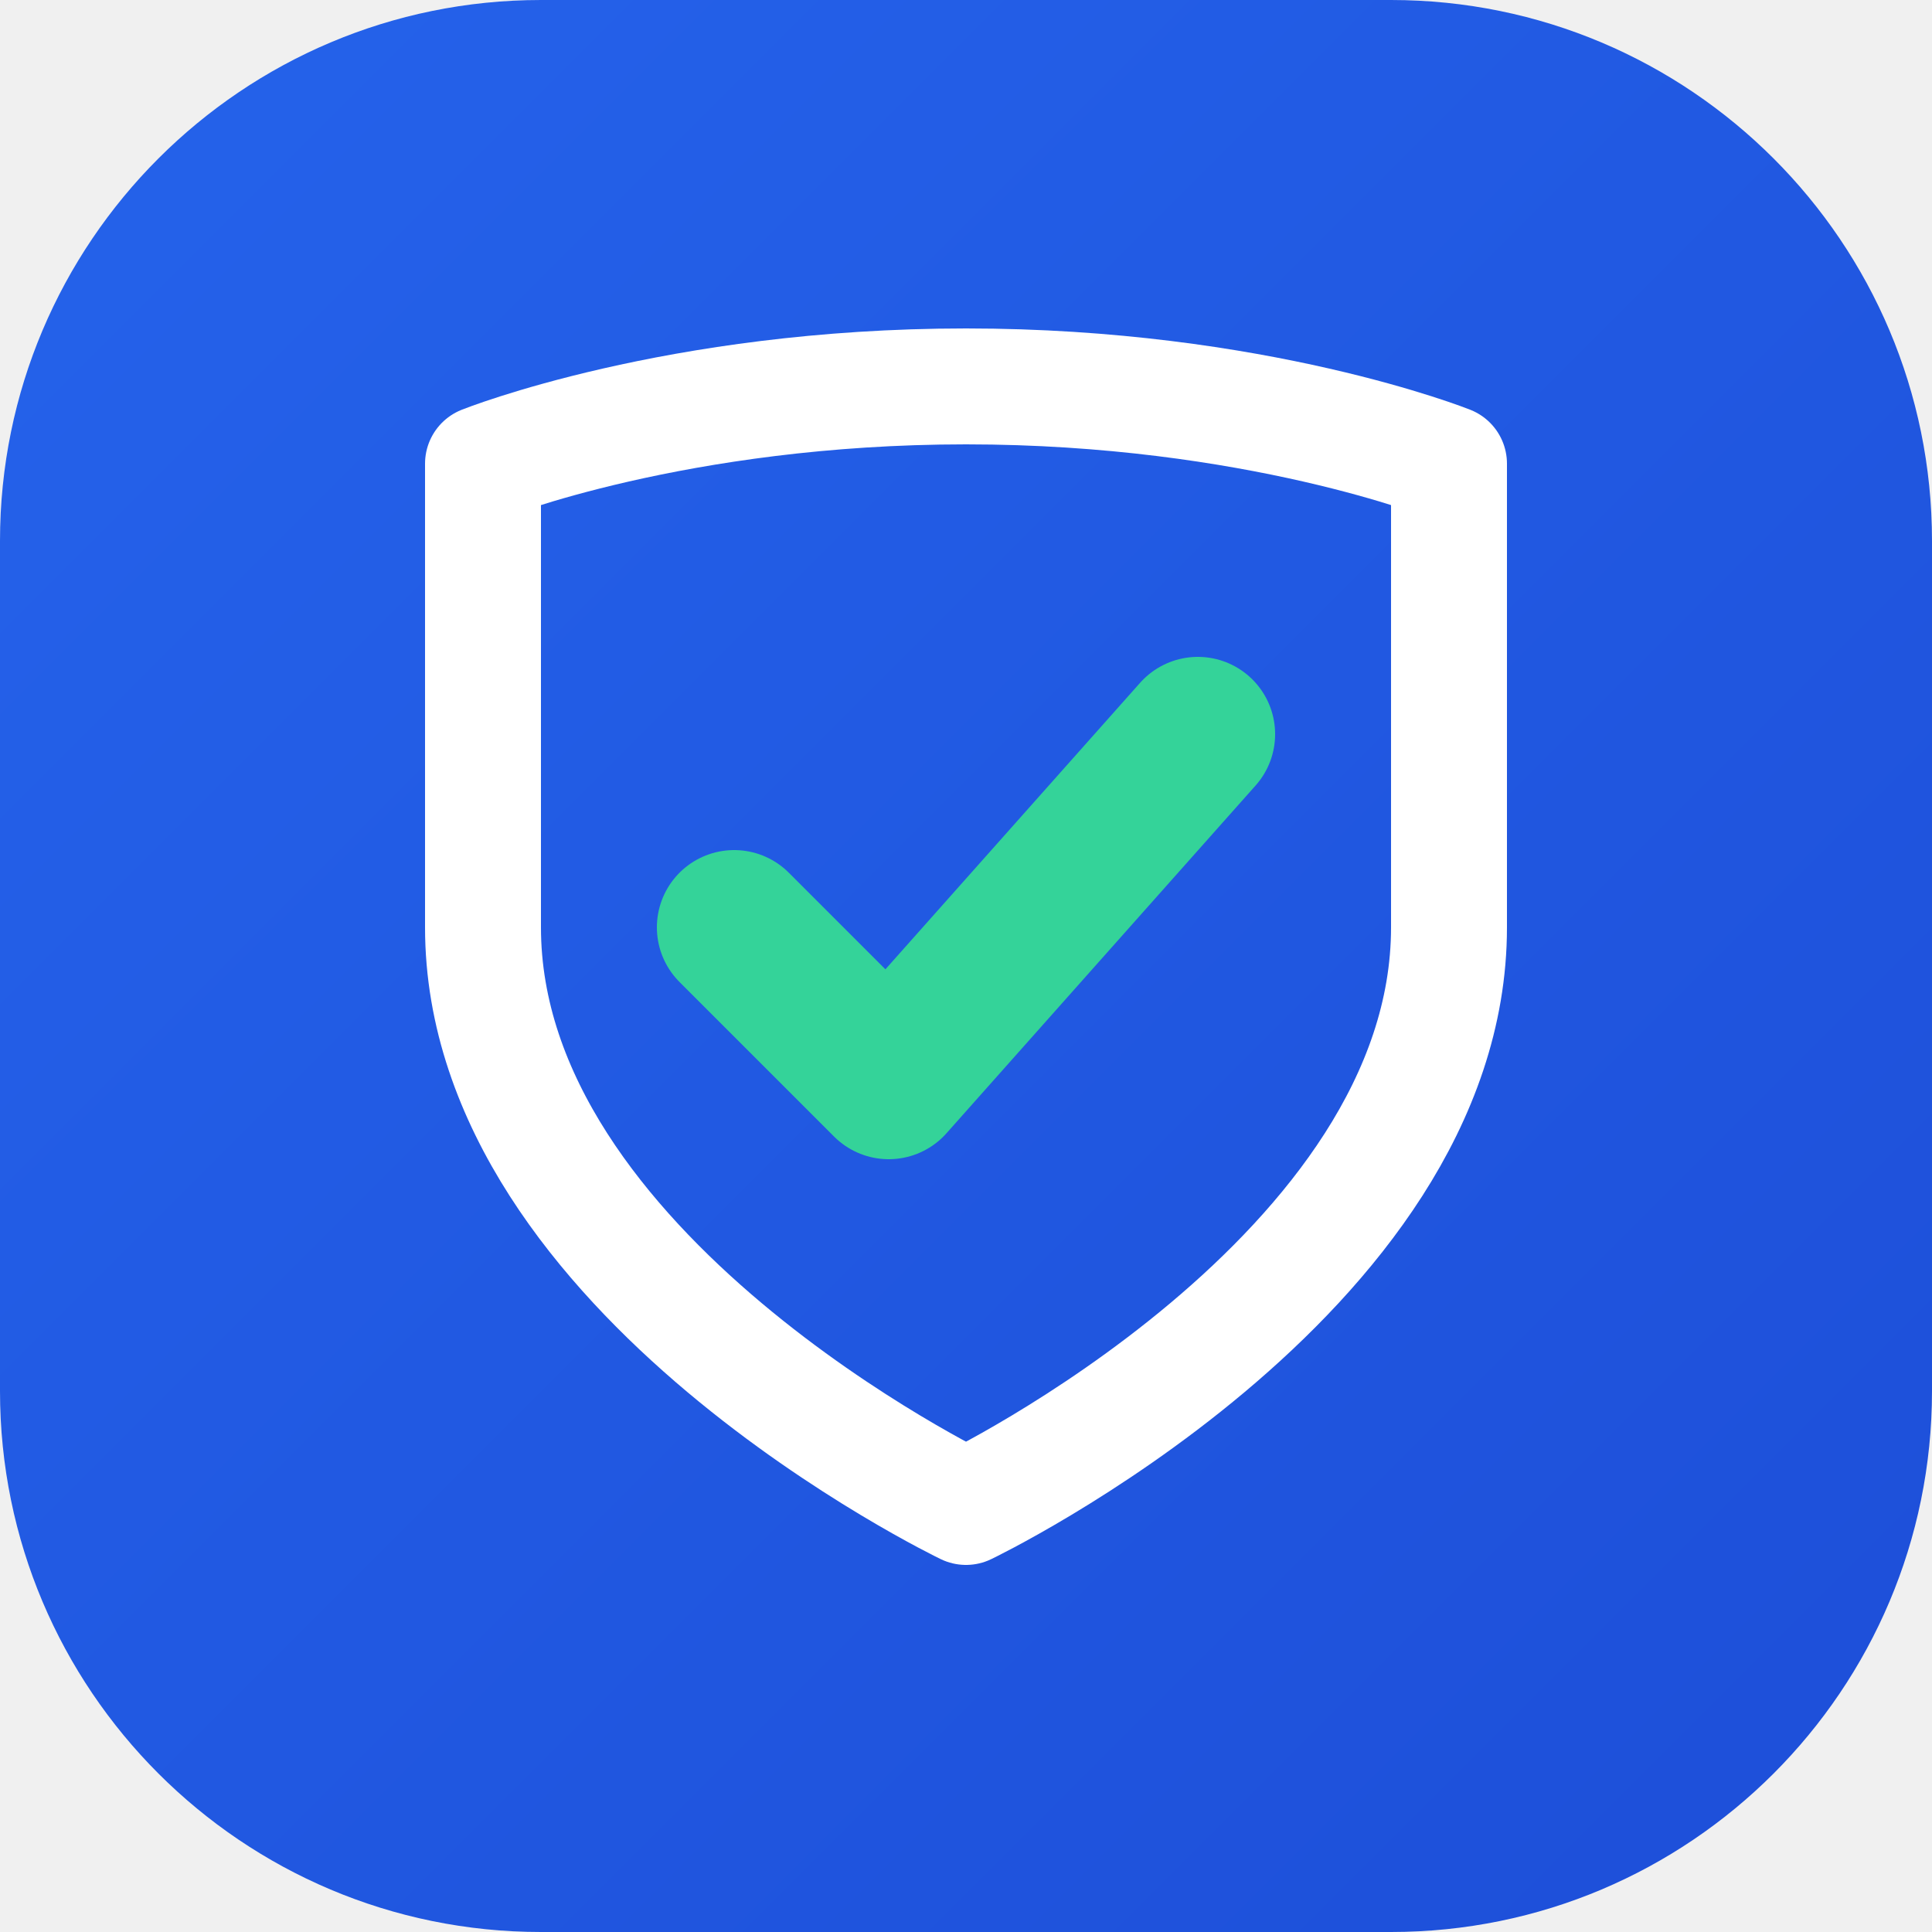
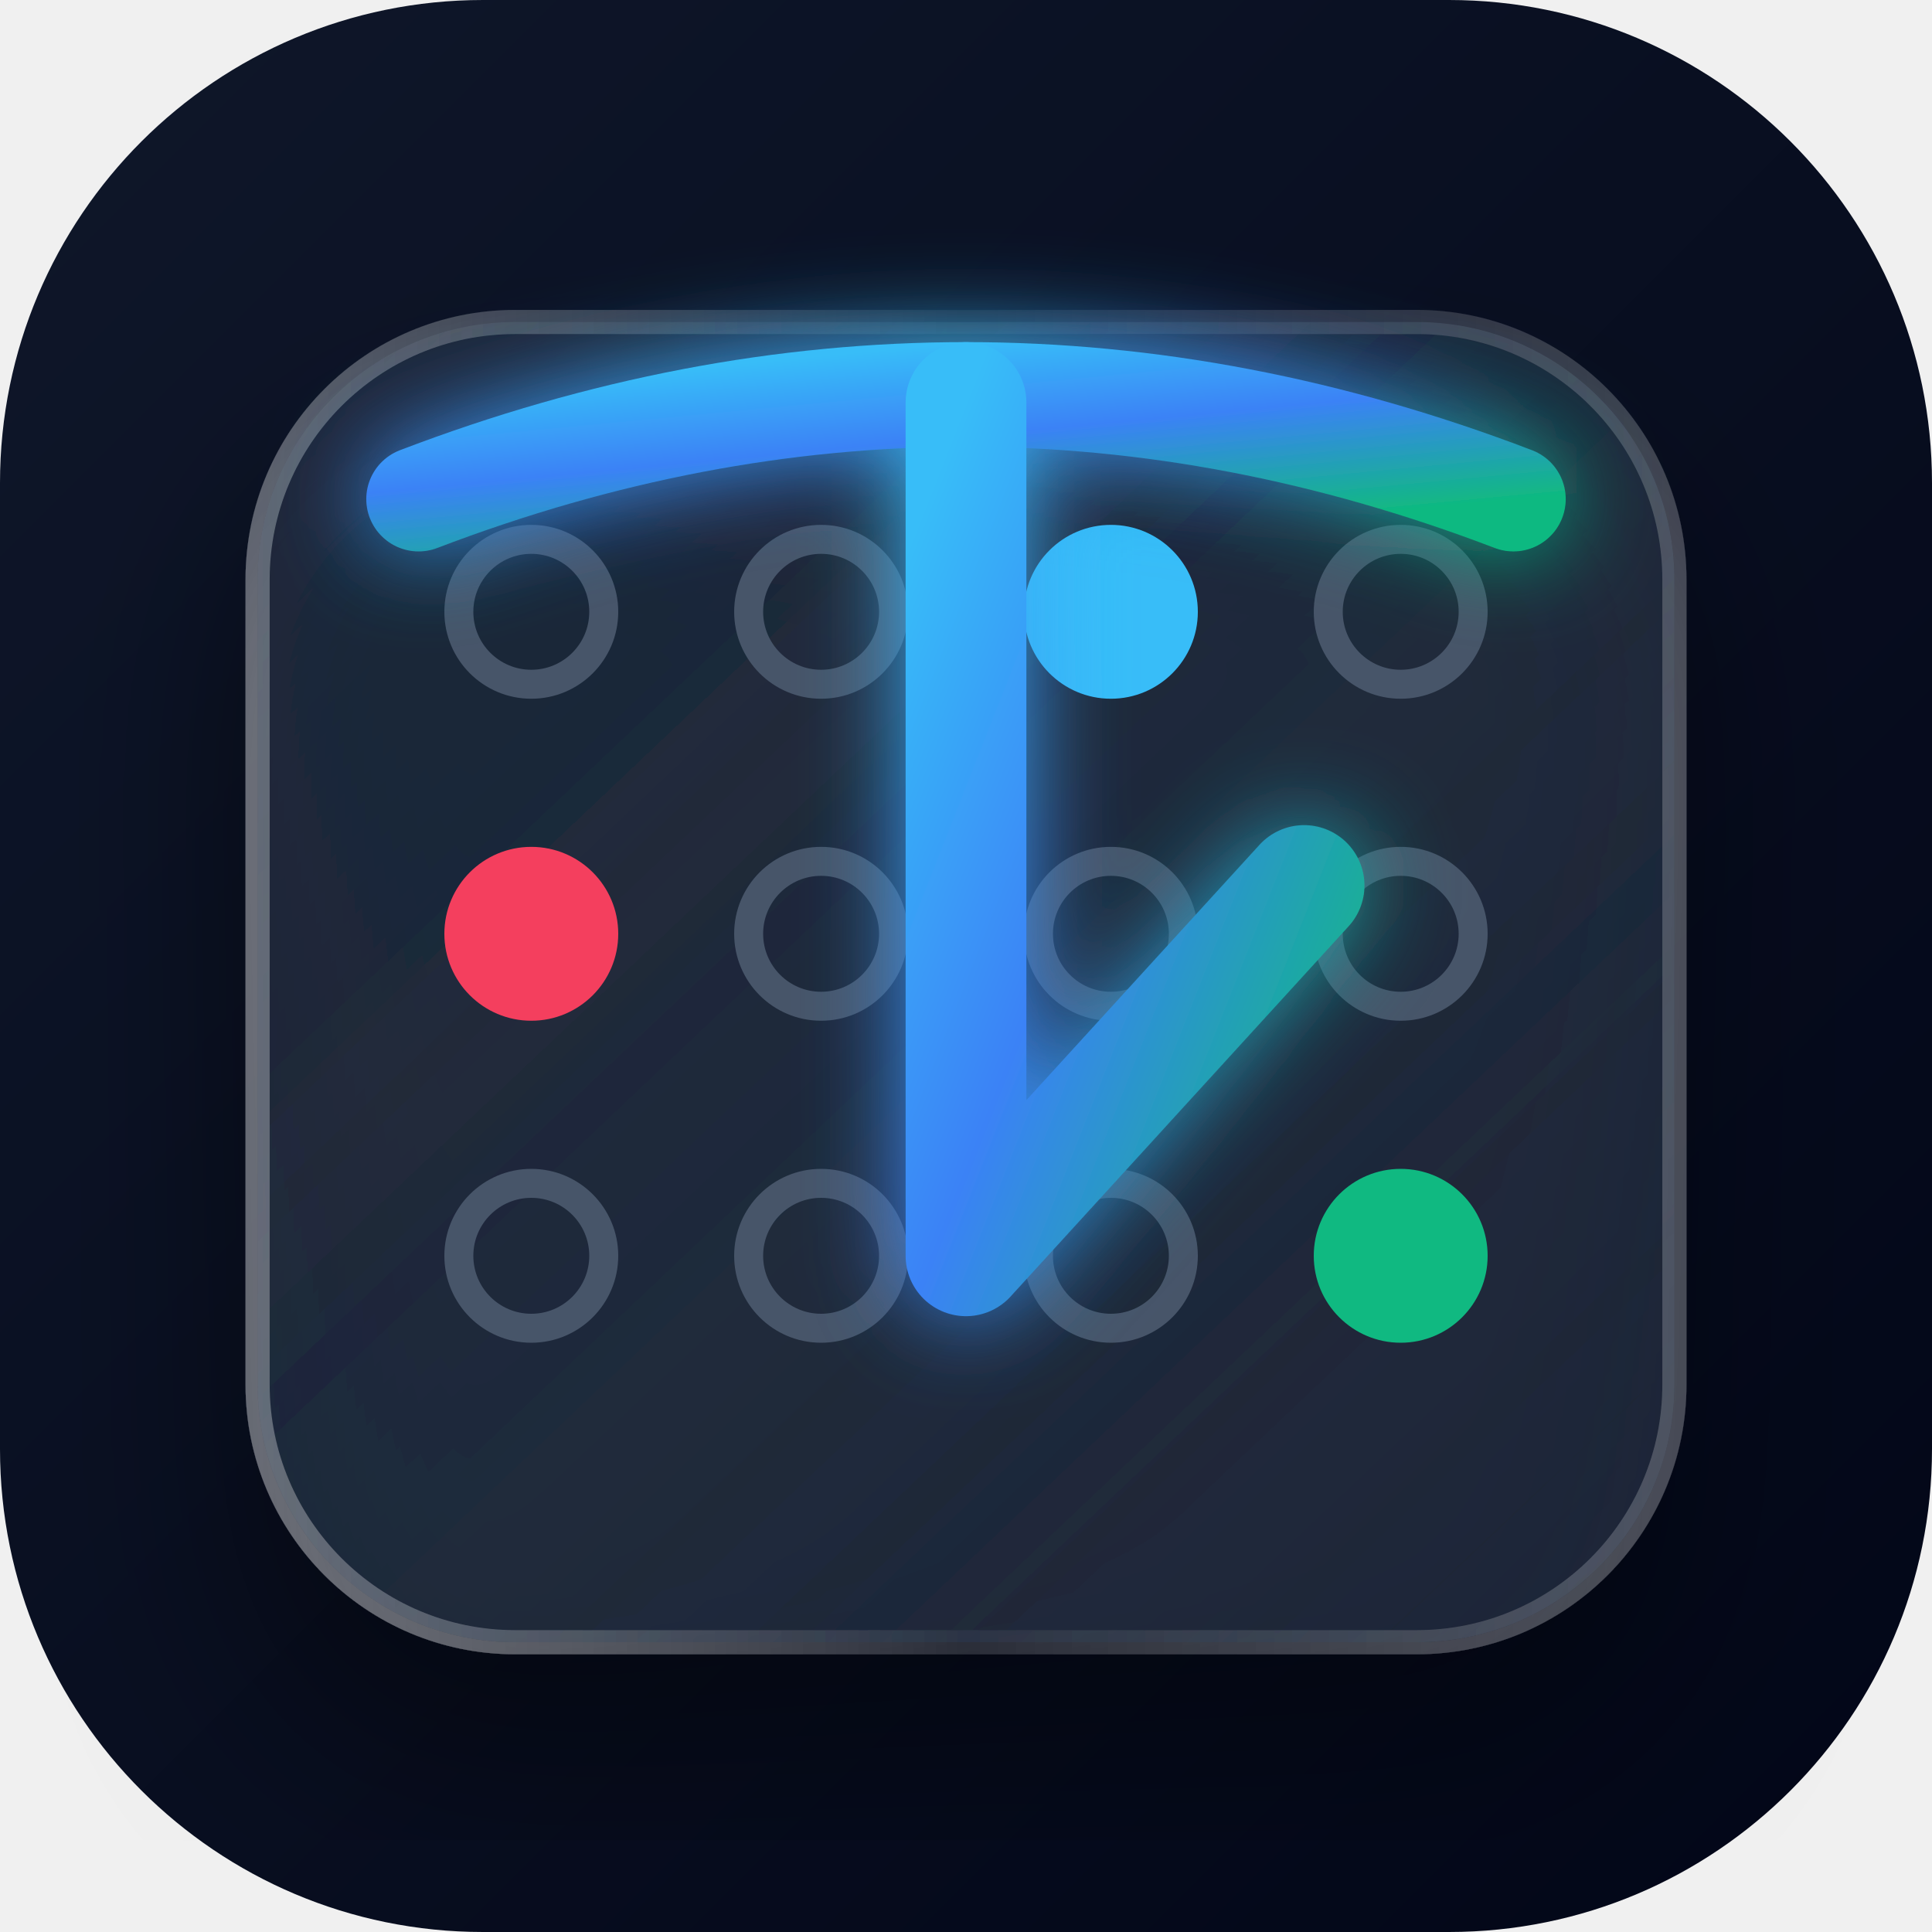
- <svg xmlns="http://www.w3.org/2000/svg" viewBox="0 0 100 100" fill="none">
+ <svg xmlns="http://www.w3.org/2000/svg" viewBox="0 0 120 120" fill="none">
  <defs>
-     <linearGradient id="tbGrad" x1="0%" y1="0%" x2="100%" y2="100%">
-       <stop offset="0%" stop-color="#2563EB" />
-       <stop offset="100%" stop-color="#1D4ED8" />
+     <linearGradient id="bgGrad" x1="0%" y1="0%" x2="100%" y2="100%">
+       <stop offset="0%" stop-color="#0F172A" />
+       <stop offset="100%" stop-color="#020617" />
    </linearGradient>
+     <linearGradient id="glassCard" x1="0%" y1="0%" x2="100%" y2="100%">
+       <stop offset="0%" stop-color="#1E293B" stop-opacity="0.85" />
+       <stop offset="100%" stop-color="#334155" stop-opacity="0.45" />
+     </linearGradient>
+     <linearGradient id="glassSheen" x1="0%" y1="0%" x2="100%" y2="0%">
+       <stop offset="0%" stop-color="#FFFFFF" stop-opacity="0.3" />
+       <stop offset="50%" stop-color="#FFFFFF" stop-opacity="0.05" />
+       <stop offset="100%" stop-color="#FFFFFF" stop-opacity="0.2" />
+     </linearGradient>
+     <linearGradient id="tNeon" x1="0%" y1="0%" x2="100%" y2="100%">
+       <stop offset="0%" stop-color="#38BDF8" />
+       <stop offset="45%" stop-color="#3B82F6" />
+       <stop offset="100%" stop-color="#10B981" />
+     </linearGradient>
+     <filter id="cardShadow" x="-15%" y="-15%" width="130%" height="130%">
+       <feDropShadow dx="0" dy="8" stdDeviation="6" flood-color="#000000" flood-opacity="0.65" />
+     </filter>
+     <filter id="neonGlow" x="-30%" y="-30%" width="160%" height="160%">
+       <feGaussianBlur stdDeviation="3" result="blur" />
+       <feMerge>
+         <feMergeNode in="blur" />
+         <feMergeNode in="SourceGraphic" />
+       </feMerge>
+     </filter>
  </defs>
-   <rect width="100" height="100" rx="28" fill="url(#tbGrad)" />
-   <path d="M50 20C65 20 75 24 75 24V48C75 66 50 78 50 78C50 78 25 66 25 48V24C25 24 35 20 50 20Z" fill="none" stroke="#FFFFFF" stroke-width="6" stroke-linejoin="round" />
-   <path d="M38 48L46 56L62 38" fill="none" stroke="#34D399" stroke-width="8" stroke-linecap="round" stroke-linejoin="round" />
+   <rect width="120" height="120" rx="30" fill="url(#bgGrad)" />
+   <rect x="16" y="20" width="88" height="82" rx="16" fill="url(#glassCard)" stroke="url(#glassSheen)" stroke-width="1.5" filter="url(#cardShadow)" />
+   <g stroke="#475569" stroke-width="1.8" fill="none">
+     <circle cx="33" cy="38" r="4.5" />
+     <circle cx="51" cy="38" r="4.5" />
+     <circle cx="69" cy="38" r="4.5" fill="#38BDF8" stroke="#38BDF8" />
+     <circle cx="87" cy="38" r="4.5" />
+     <circle cx="33" cy="58" r="4.5" fill="#F43F5E" stroke="#F43F5E" />
+     <circle cx="51" cy="58" r="4.5" />
+     <circle cx="69" cy="58" r="4.5" />
+     <circle cx="87" cy="58" r="4.5" />
+     <circle cx="33" cy="78" r="4.5" />
+     <circle cx="51" cy="78" r="4.5" />
+     <circle cx="69" cy="78" r="4.5" />
+     <circle cx="87" cy="78" r="4.5" fill="#10B981" stroke="#10B981" />
+   </g>
+   <g filter="url(#neonGlow)">
+     <path d="M 26 31 Q 60 18 94 31" fill="none" stroke="url(#tNeon)" stroke-width="6.5" stroke-linecap="round" />
+     <path d="M 60 25 V 78 L 81 55" fill="none" stroke="url(#tNeon)" stroke-width="7.5" stroke-linecap="round" stroke-linejoin="round" />
+   </g>
</svg>
